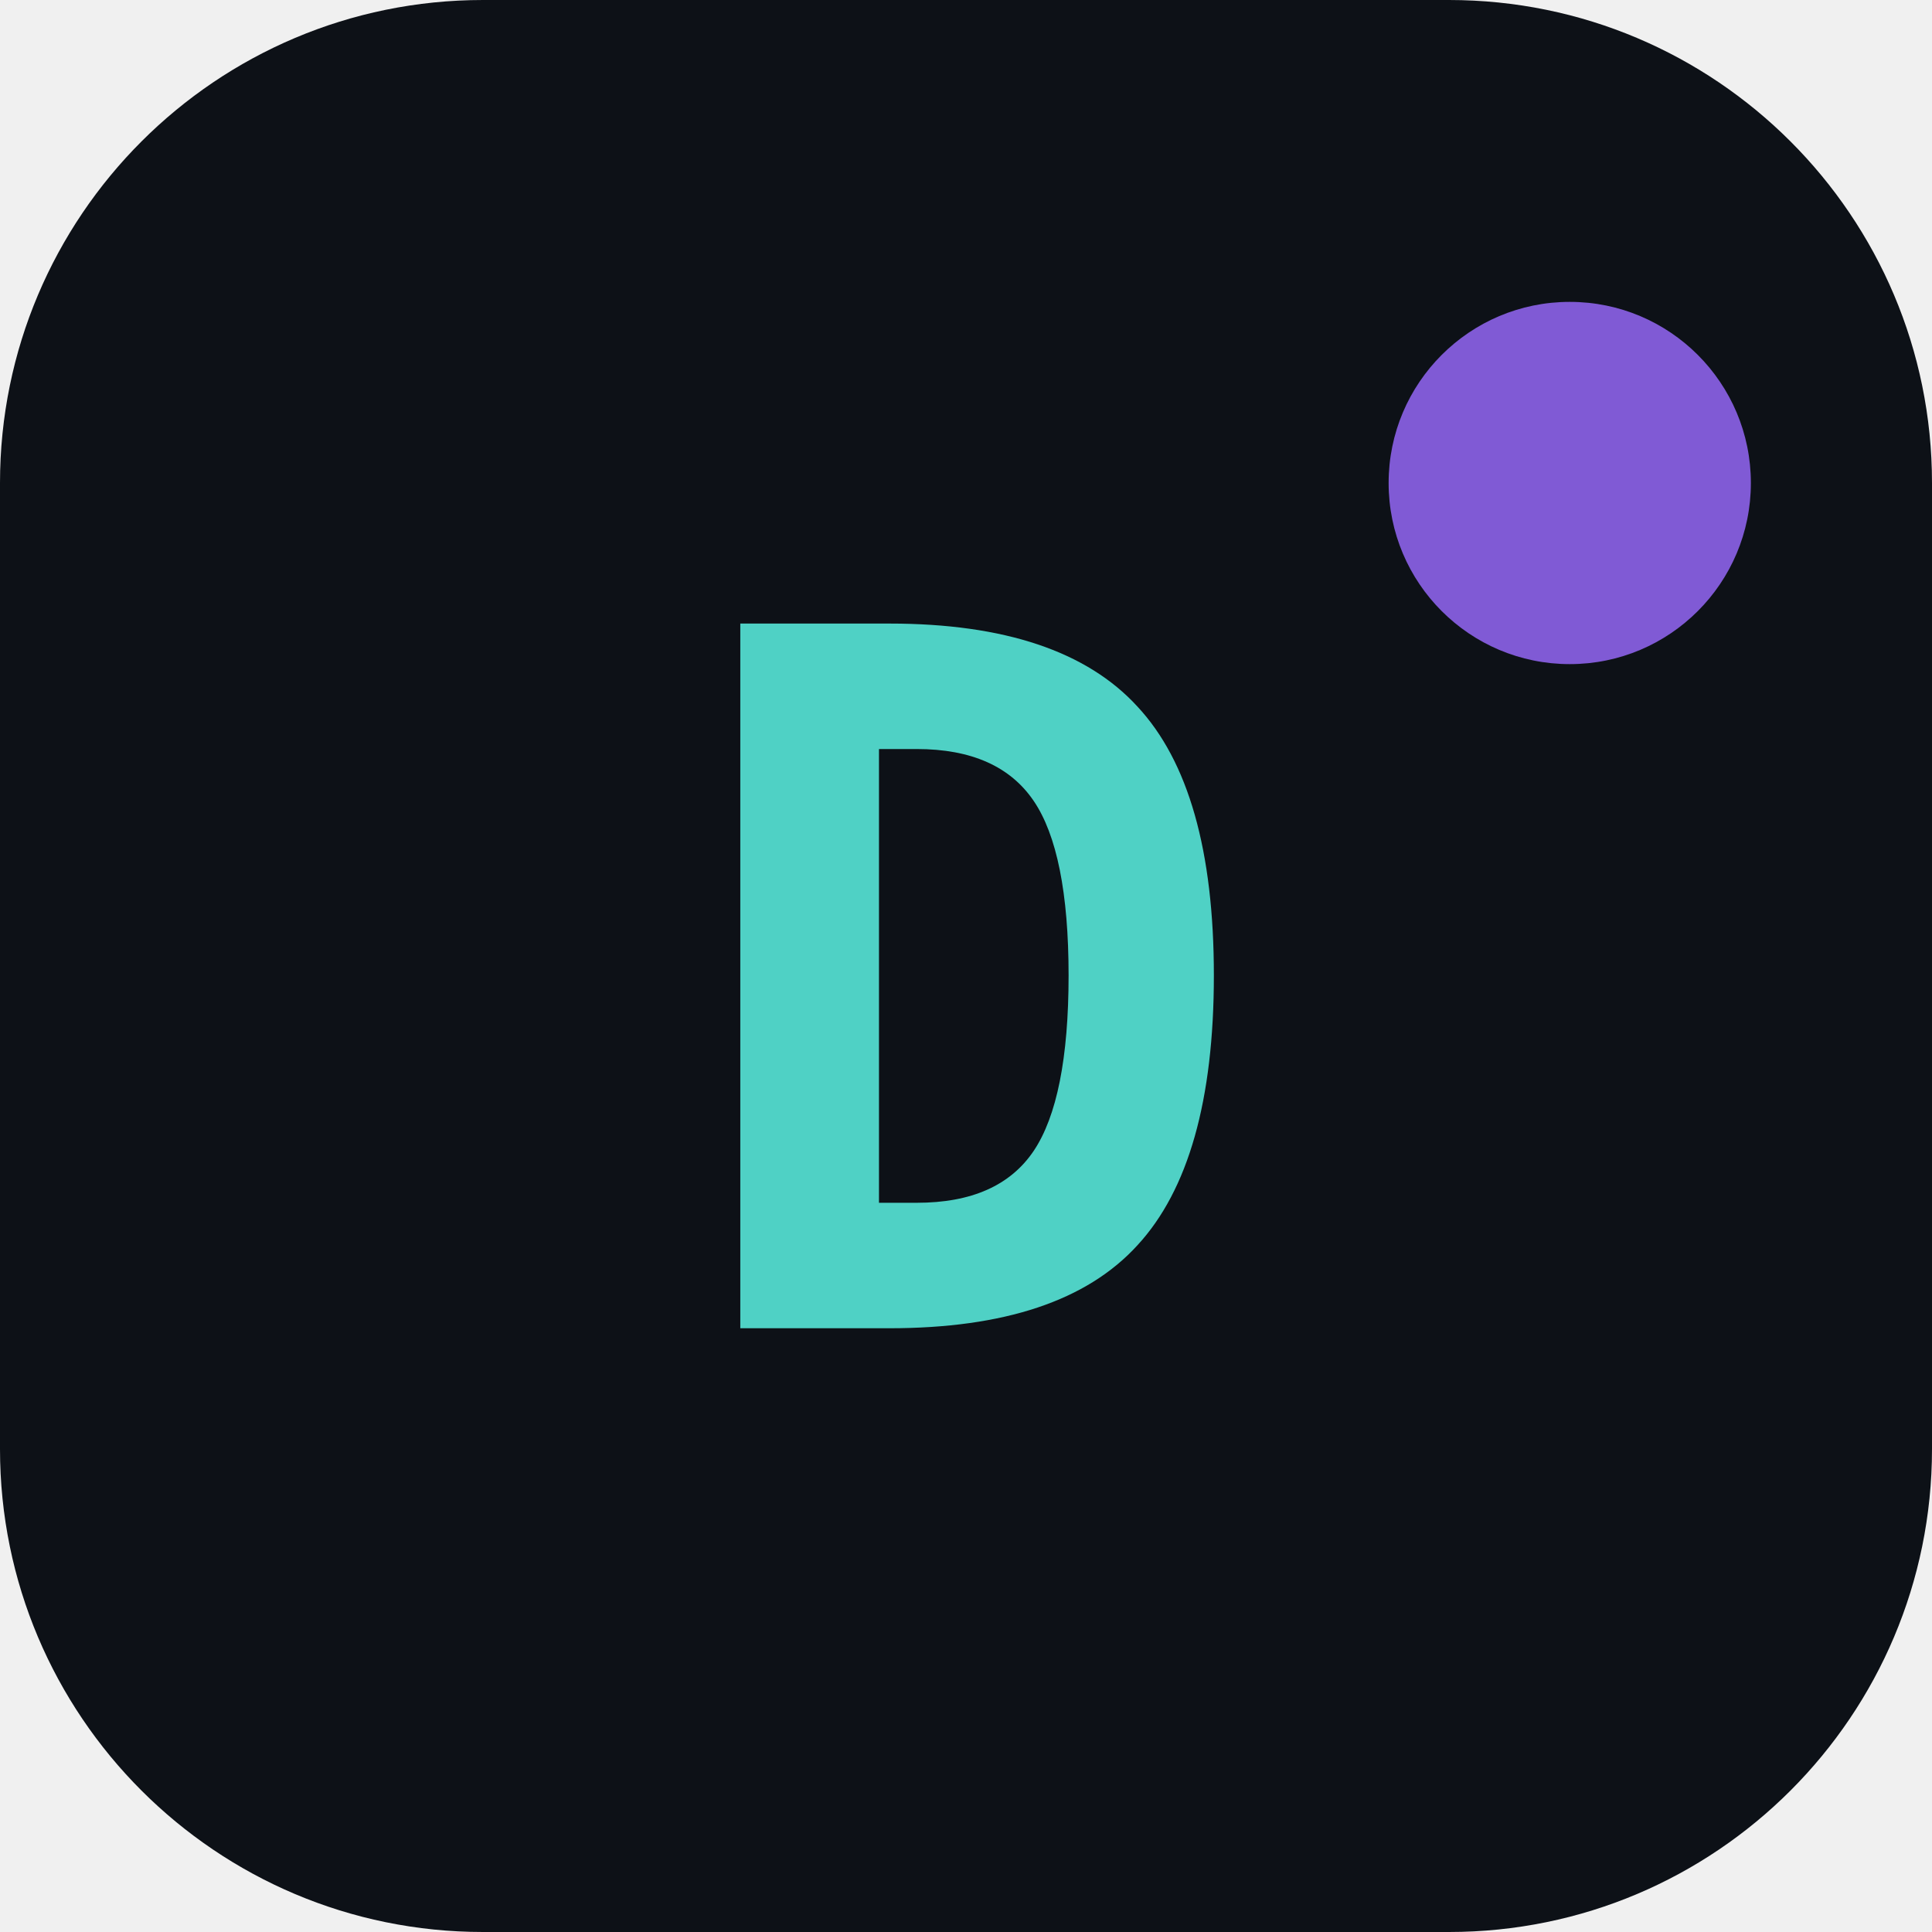
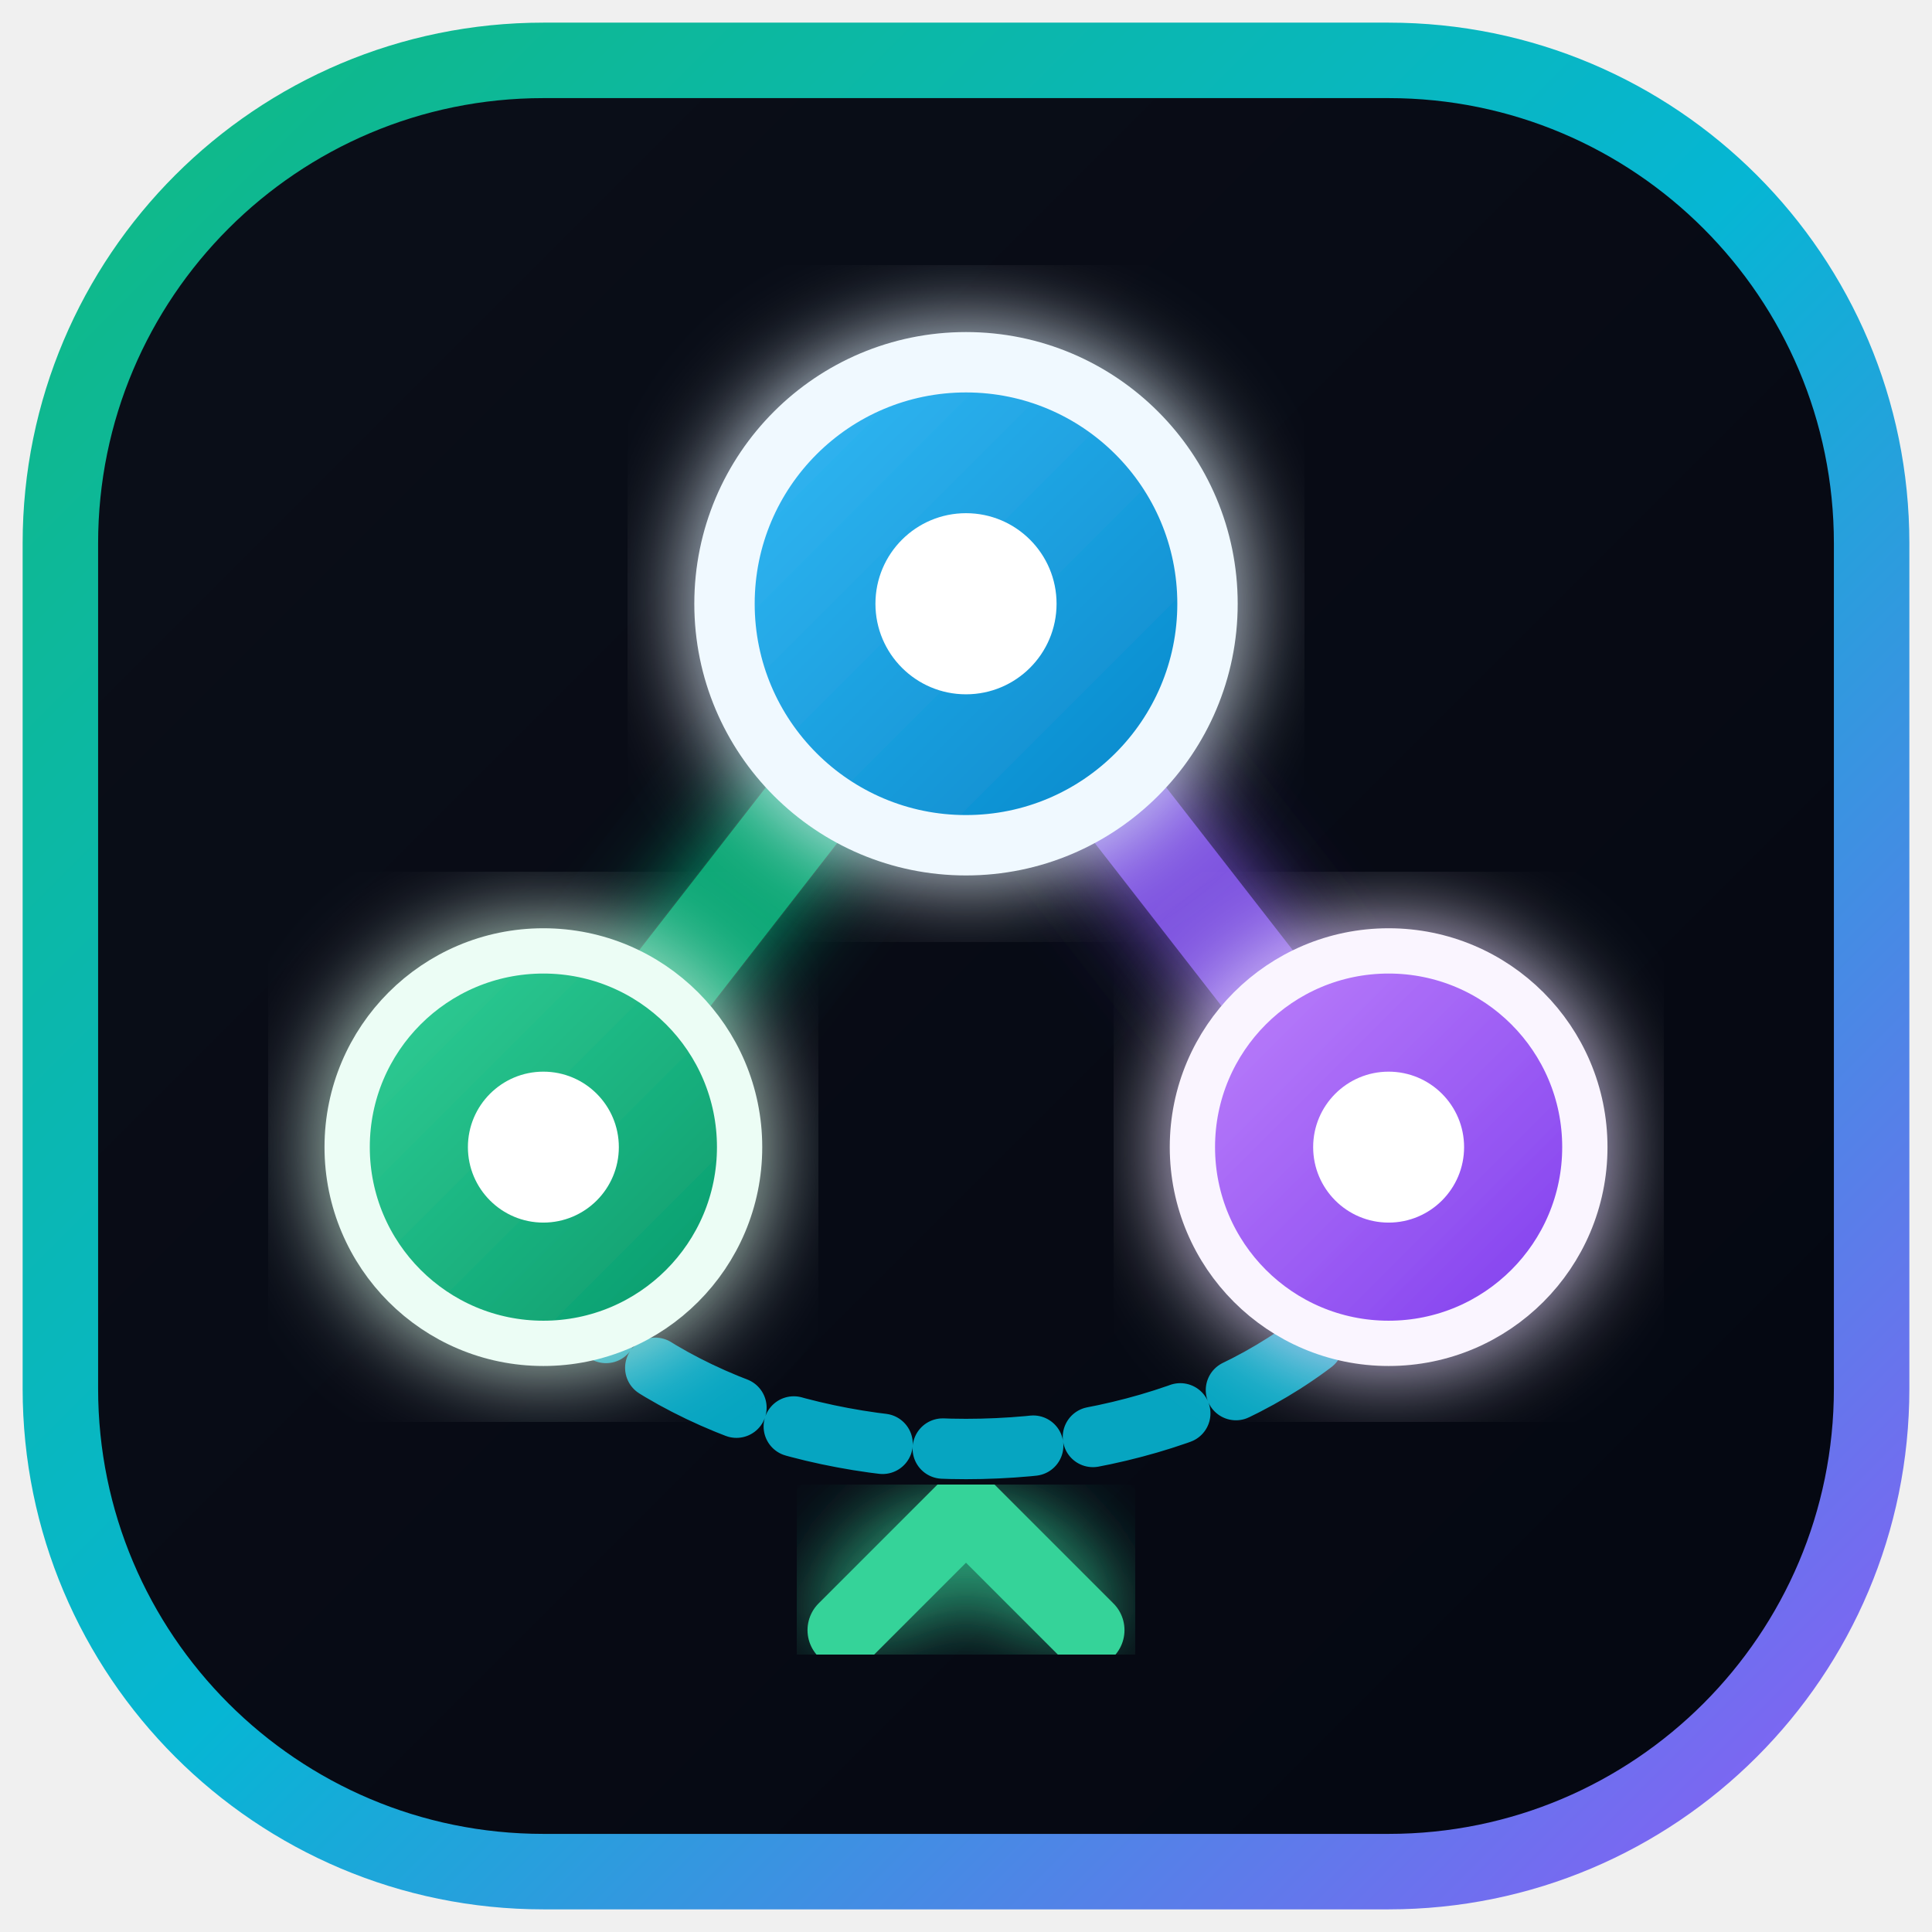
- <svg xmlns="http://www.w3.org/2000/svg" viewBox="0 0 32 32">
-   <rect width="32" height="32" rx="8" fill="#0d1117" />
-   <text x="16" y="22" text-anchor="middle" font-family="monospace" font-weight="900" font-size="16" fill="#4fd1c5">D</text>
-   <circle cx="26" cy="8" r="3" fill="#805ad5" />
+ <svg xmlns="http://www.w3.org/2000/svg" viewBox="0 0 64 64" width="64" height="64">
+   <defs>
+     <linearGradient id="bgGradient" x1="0%" y1="0%" x2="100%" y2="100%">
+       <stop offset="0%" stop-color="#0b0f19" />
+       <stop offset="100%" stop-color="#040711" />
+     </linearGradient>
+     <linearGradient id="borderGradient" x1="0%" y1="0%" x2="100%" y2="100%">
+       <stop offset="0%" stop-color="#10b981" />
+       <stop offset="50%" stop-color="#06b6d4" />
+       <stop offset="100%" stop-color="#8b5cf6" />
+     </linearGradient>
+     <linearGradient id="emeraldGlow" x1="0%" y1="0%" x2="100%" y2="100%">
+       <stop offset="0%" stop-color="#34d399" />
+       <stop offset="100%" stop-color="#059669" />
+     </linearGradient>
+     <linearGradient id="violetGlow" x1="0%" y1="0%" x2="100%" y2="100%">
+       <stop offset="0%" stop-color="#c084fc" />
+       <stop offset="100%" stop-color="#7c3aed" />
+     </linearGradient>
+     <linearGradient id="cyanGlow" x1="0%" y1="0%" x2="100%" y2="100%">
+       <stop offset="0%" stop-color="#38bdf8" />
+       <stop offset="100%" stop-color="#0284c7" />
+     </linearGradient>
+     <filter id="glow" x="-20%" y="-20%" width="140%" height="140%">
+       <feGaussianBlur stdDeviation="1.5" result="blur" />
+       <feMerge>
+         <feMergeNode in="blur" />
+         <feMergeNode in="SourceGraphic" />
+       </feMerge>
+     </filter>
+   </defs>
+   <rect x="2" y="2" width="60" height="60" rx="16" fill="url(#bgGradient)" stroke="url(#borderGradient)" stroke-width="2.5" />
+   <g stroke-linecap="round" stroke-linejoin="round" opacity="0.9">
+     <line x1="32" y1="20" x2="18" y2="38" stroke="#10b981" stroke-width="3" filter="url(#glow)" />
+     <line x1="32" y1="20" x2="46" y2="38" stroke="#8b5cf6" stroke-width="3" filter="url(#glow)" />
+     <path d="M 18 42 C 24 50, 40 50, 46 42" fill="none" stroke="#06b6d4" stroke-width="2" stroke-dasharray="3,2" />
+   </g>
+   <circle cx="18" cy="38" r="6.5" fill="url(#emeraldGlow)" stroke="#ecfdf5" stroke-width="1.5" filter="url(#glow)" />
+   <circle cx="18" cy="38" r="2.5" fill="#ffffff" />
+   <circle cx="46" cy="38" r="6.5" fill="url(#violetGlow)" stroke="#faf5ff" stroke-width="1.5" filter="url(#glow)" />
+   <circle cx="46" cy="38" r="2.5" fill="#ffffff" />
+   <circle cx="32" cy="20" r="8" fill="url(#cyanGlow)" stroke="#f0f9ff" stroke-width="2" filter="url(#glow)" />
+   <circle cx="32" cy="20" r="3" fill="#ffffff" />
+   <path d="M 28 54 L 32 50 L 36 54" fill="none" stroke="#34d399" stroke-width="2.5" stroke-linecap="round" stroke-linejoin="round" filter="url(#glow)" />
</svg>
